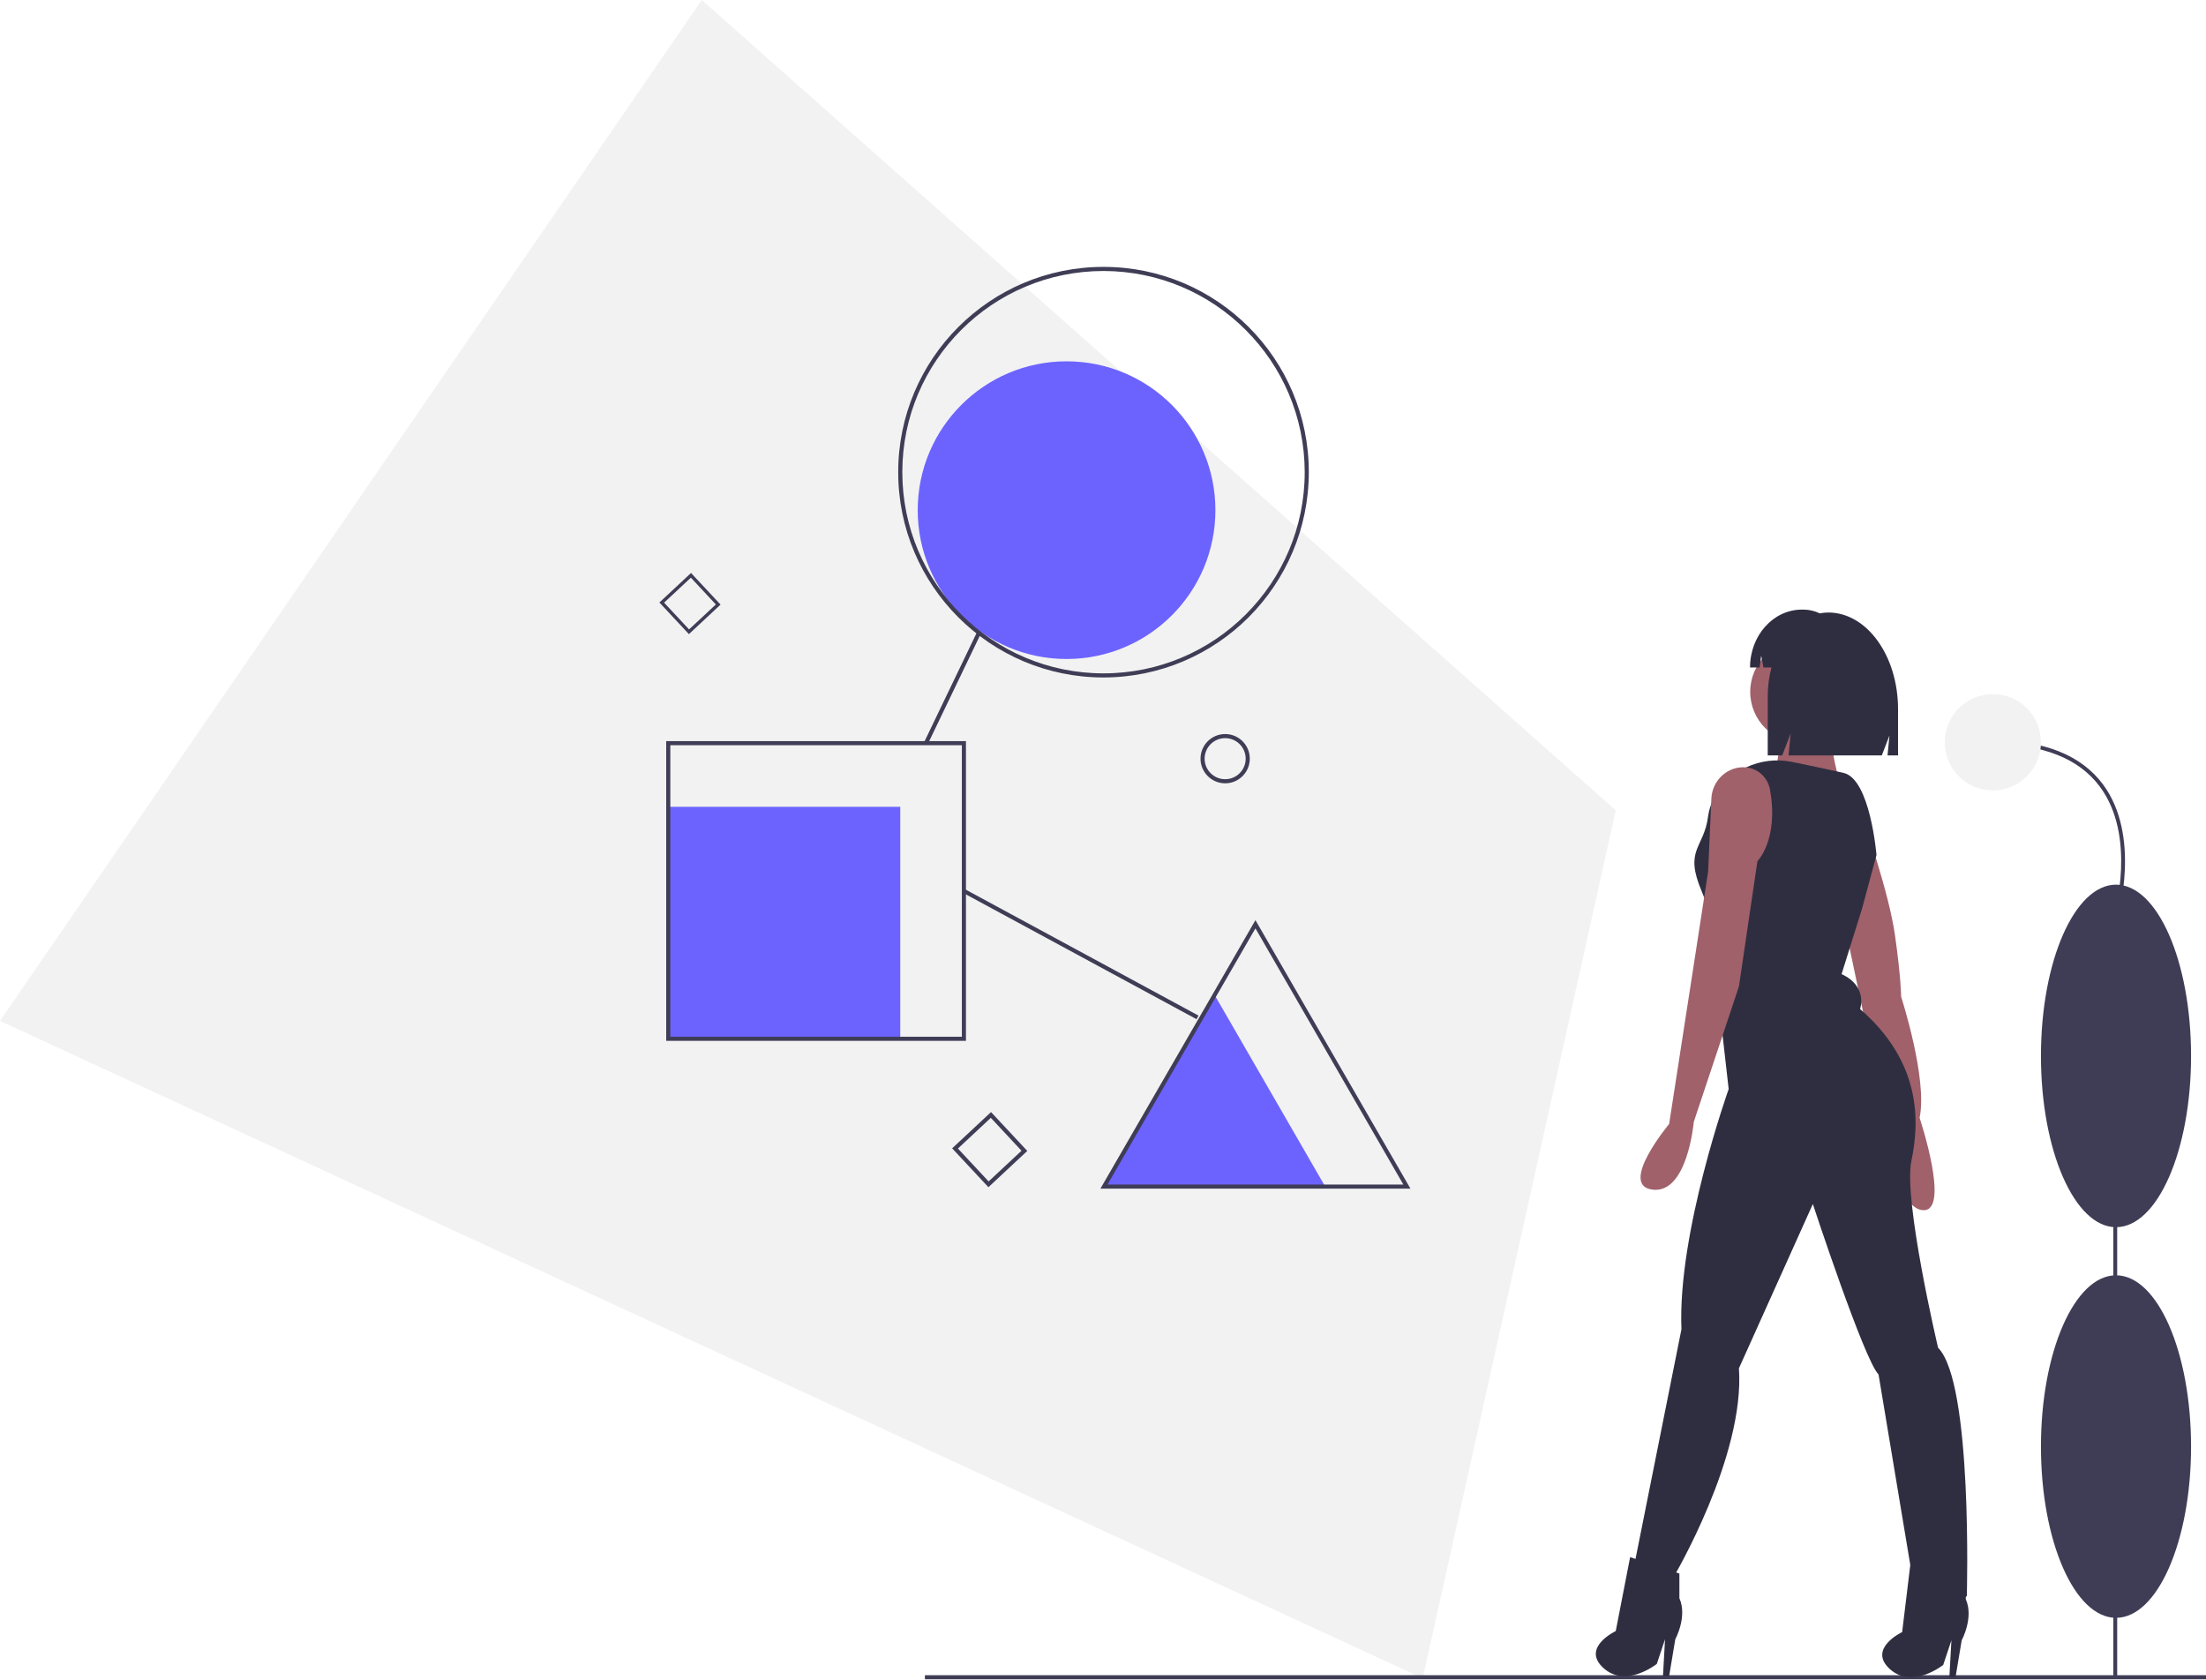
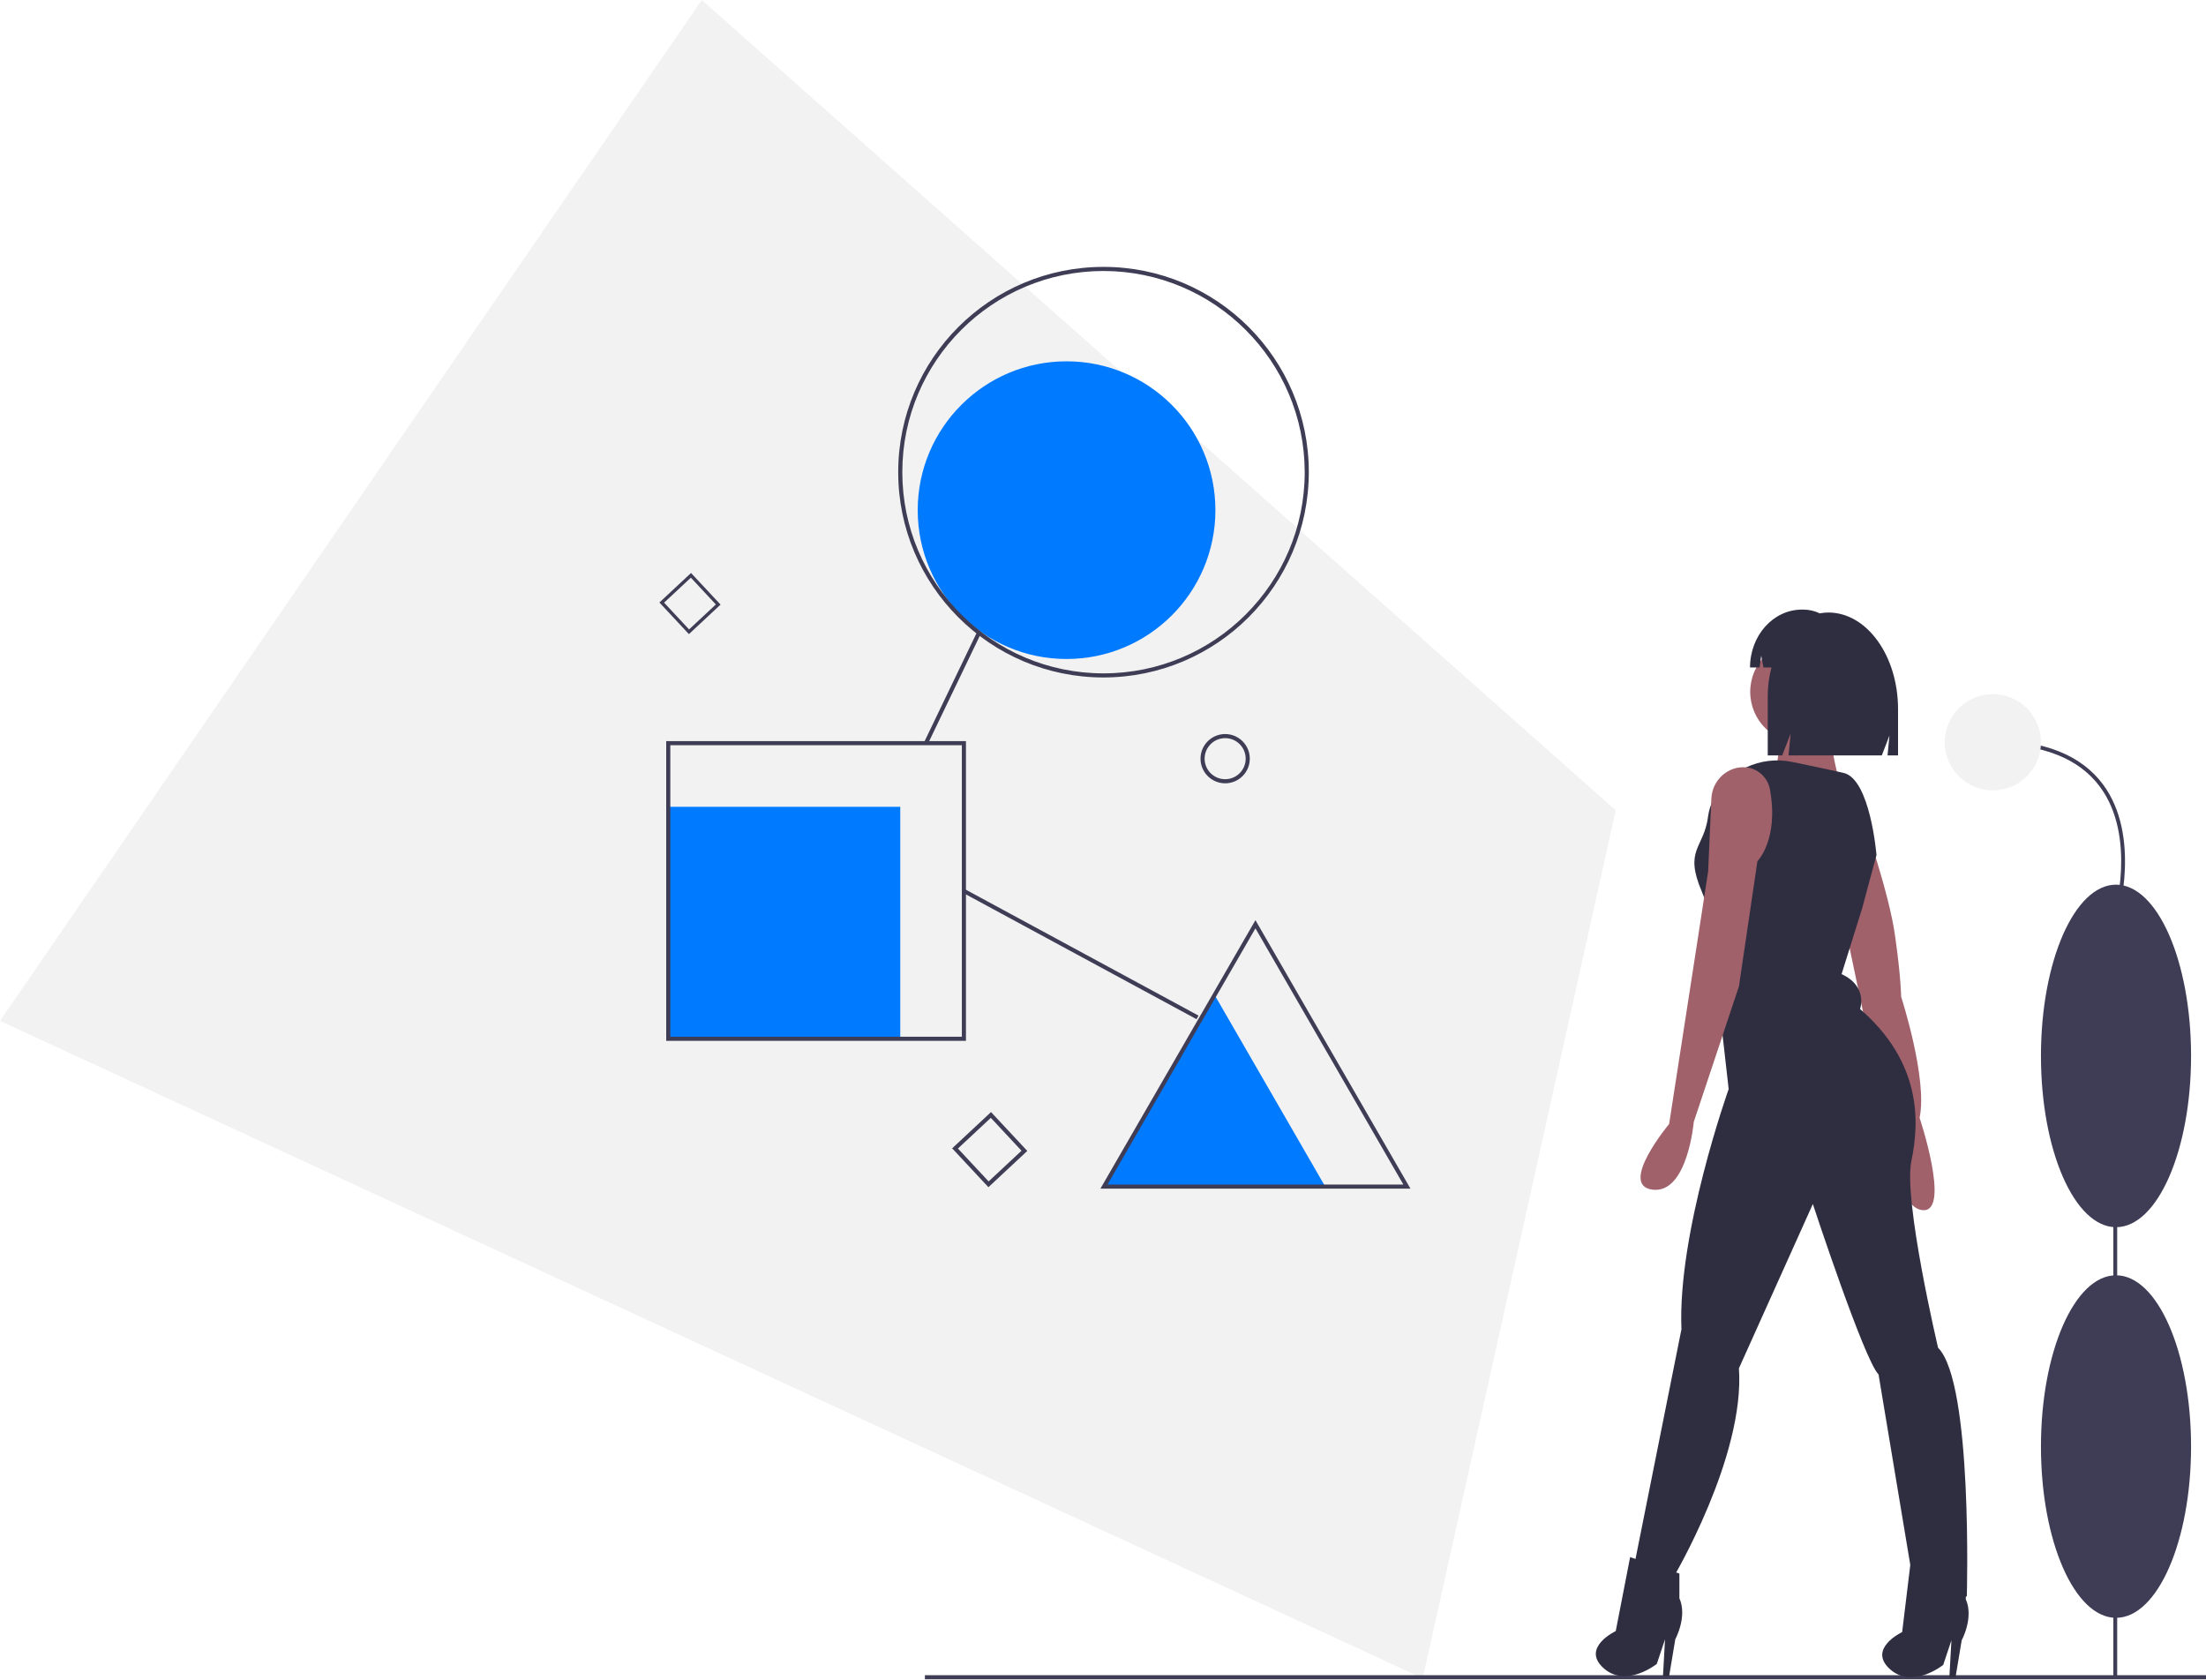
<svg xmlns="http://www.w3.org/2000/svg" id="f59a6a5b-df09-4f09-b2b0-d83868ed3390" data-name="Layer 1" width="1074.5" height="818" viewBox="0 0 1074.5 818">
  <polygon points="787 394.71 771.121 466.13 758.231 524.07 747.957 570.28 735.075 628.22 692.98 817.51 171.363 576.48 133.021 558.76 84.488 536.33 46.133 518.61 0 497.29 26.153 459.24 47.902 427.6 75.415 387.57 97.156 355.95 341.818 0 600.999 229.8 647.153 270.72 683.955 303.35 730.115 344.27 787 394.71" fill="#f2f2f2" />
-   <polygon points="591.611 484.662 618.556 531.331 645.5 578 591.611 578 537.723 578 564.667 531.331 591.611 484.662" fill="#6c63ff" />
-   <rect x="325.5" y="393" width="113" height="113" fill="#6c63ff" />
-   <circle cx="519.5" cy="248.5" r="72.5" fill="#6c63ff" />
+   <polygon points="591.611 484.662 618.556 531.331 645.5 578 591.611 578 537.723 578 564.667 531.331 591.611 484.662" fill="#007aff" />
+   <rect x="325.5" y="393" width="113" height="113" fill="#007aff" />
+   <circle cx="519.5" cy="248.5" r="72.5" fill="#007aff" />
  <path d="M647.5,410.556a12,12,0,1,1,12,12A12.013,12.013,0,0,1,647.5,410.556Zm2,0a10,10,0,1,0,10-10A10.011,10.011,0,0,0,649.5,410.556Z" transform="translate(-62.75 -41)" fill="#3f3d56" />
  <path d="M544.186,619.293l-17.664-18.938,18.938-17.664,17.664,18.938Zm-14.848-18.84,14.946,16.024,16.024-14.946-14.946-16.024Z" transform="translate(-62.75 -41)" fill="#3f3d56" />
  <path d="M398.304,349.887l-14.376-15.413L399.341,320.098l14.376,15.413ZM386.219,334.554l12.165,13.042,13.042-12.165L399.261,322.389Z" transform="translate(-62.75 -41)" fill="#3f3d56" />
  <rect x="450.5" y="816" width="624" height="2" fill="#3f3d56" />
  <path d="M600.25,371a100,100,0,1,1,100-100A100.113,100.113,0,0,1,600.25,371Zm0-198a98,98,0,1,0,98,98A98.111,98.111,0,0,0,600.25,173Z" transform="translate(-62.75 -41)" fill="#3f3d56" />
  <rect x="496.849" y="375.119" width="59.647" height="2" transform="translate(-103.1912 646.9384) rotate(-64.33579)" fill="#3f3d56" />
  <rect x="588.144" y="441.099" width="2" height="129.383" transform="translate(-198.8413 742.1865) rotate(-61.57807)" fill="#3f3d56" />
  <path d="M533.25,548h-146V402h146Zm-144-2h142V404h-142Z" transform="translate(-62.75 -41)" fill="#3f3d56" />
  <path d="M749.76,620H598.741L674.25,489.214Zm-147.555-2H746.295L674.25,493.214Z" transform="translate(-62.75 -41)" fill="#3f3d56" />
  <circle cx="877.5" cy="337" r="25" fill="#a0616a" />
  <path d="M953.25,391s3,30,8,35-35-3-35-3,6-25,2-29S953.25,391,953.25,391Z" transform="translate(-62.75 -41)" fill="#a0616a" />
  <path d="M970.75,441.5s12,34,15,55,3,30,3,30,13,40,9,59c0,0,15,45,2,45s-17-37-17-37l-20-95Z" transform="translate(-62.75 -41)" fill="#a0616a" />
  <path d="M976.75,457.5s-3-37-16-40c-6.206-1.432-16.287-3.548-25.128-5.369-15.402-3.171-31.289,4.136-38.29,18.217A25.527,25.527,0,0,0,894.75,438.5c-2,16-12,16-3,37s7,43,7,43l6,53s-25,70-23,117l-23,115s5,12,19,6c0,0,35-59,32-102l36-80s25,76,32,83l18,108s17,5,25,0c0,0,3-104-14-121,0,0-17-72-13-91s5-48-25-74c0,0,4-11-9-17l10-32Z" transform="translate(-62.75 -41)" fill="#2f2e41" />
  <path d="M914.03,414.884q-.405-.059-.827-.097c-8.854-.799-16.478,6.27-16.873,15.152L894.75,465.5l-6,39-13,84s-25,30-8,32,20-33,20-33l22-66,9-61s10.497-10.497,6.128-34.765A13.153,13.153,0,0,0,914.03,414.884Z" transform="translate(-62.75 -41)" fill="#a0616a" />
  <path d="M856.75,799.5l-7,36s-17,8-6,18,26-2,26-2l4-12-1,18h3l3-18s6-11,2-20v-12Z" transform="translate(-62.75 -41)" fill="#2f2e41" />
  <path d="M993.25,803l-4,33s-17,8-6,18,26-2,26-2l4-12-1,18h3l3-18s6-11,2-20V808Z" transform="translate(-62.75 -41)" fill="#2f2e41" />
  <path d="M953.291,339.359h-0a21.63,21.63,0,0,0-4.176.415,18.301,18.301,0,0,0-7.972-1.837h-.724c-13.951,0-25.26,12.624-25.26,28.196v0h4.674l.755-5.746,1.107,5.746h3.894a55.109,55.109,0,0,0-1.809,14.126v28.699h7.068l4.092-10.633-1.023,10.633h45.428l3.72-9.667-.93,9.667H987.25V386.424C987.25,360.431,972.046,339.359,953.291,339.359Z" transform="translate(-62.75 -41)" fill="#2f2e41" />
  <rect x="1029.367" y="481.54" width="1.875" height="335.244" fill="#3f3d56" />
  <ellipse cx="1030.666" cy="704.63" rx="36.557" ry="83.424" fill="#3f3d56" />
  <ellipse cx="1030.666" cy="514.348" rx="36.557" ry="83.424" fill="#3f3d56" />
  <path d="M1094.314,487.19l-1.796-.538c.114-.379,11.135-38.147-6.962-62.461-10.221-13.732-27.76-20.695-52.131-20.695v-1.875c24.999,0,43.046,7.219,53.64,21.457C1105.722,448.154,1094.43,486.803,1094.314,487.19Z" transform="translate(-62.75 -41)" fill="#3f3d56" />
  <circle cx="970.676" cy="361.559" r="23.434" fill="#f2f2f2" />
</svg>
